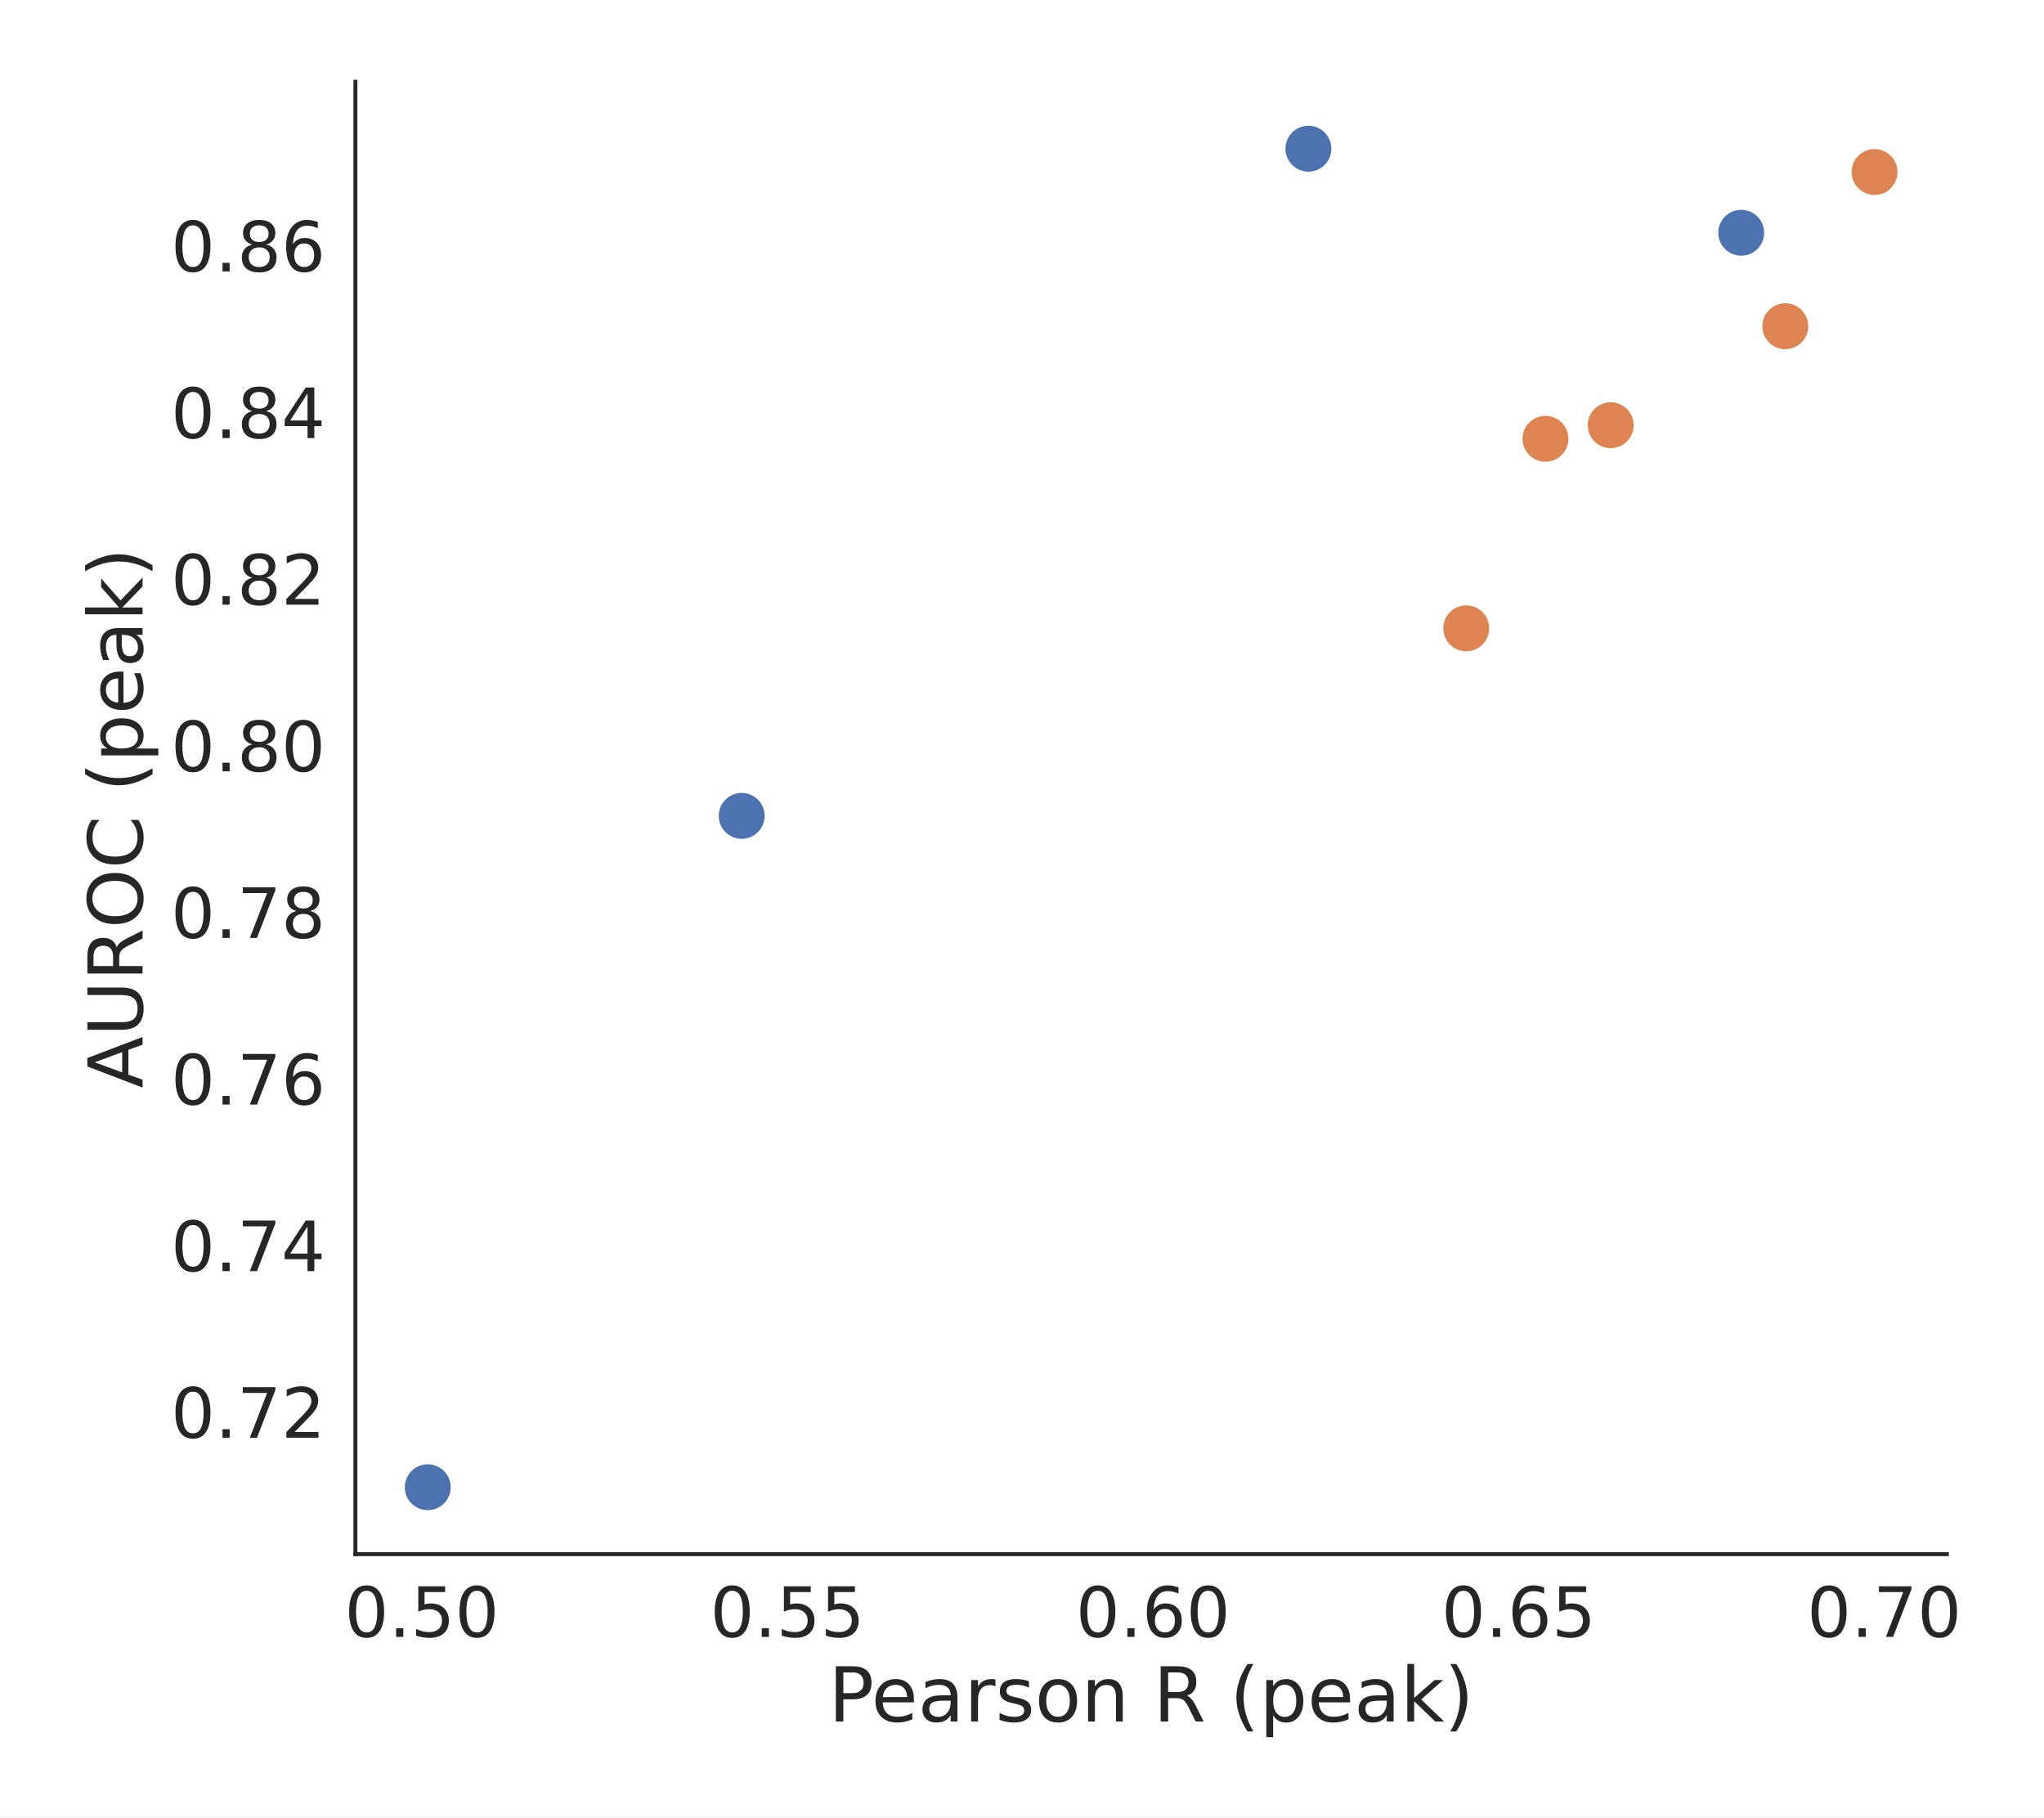
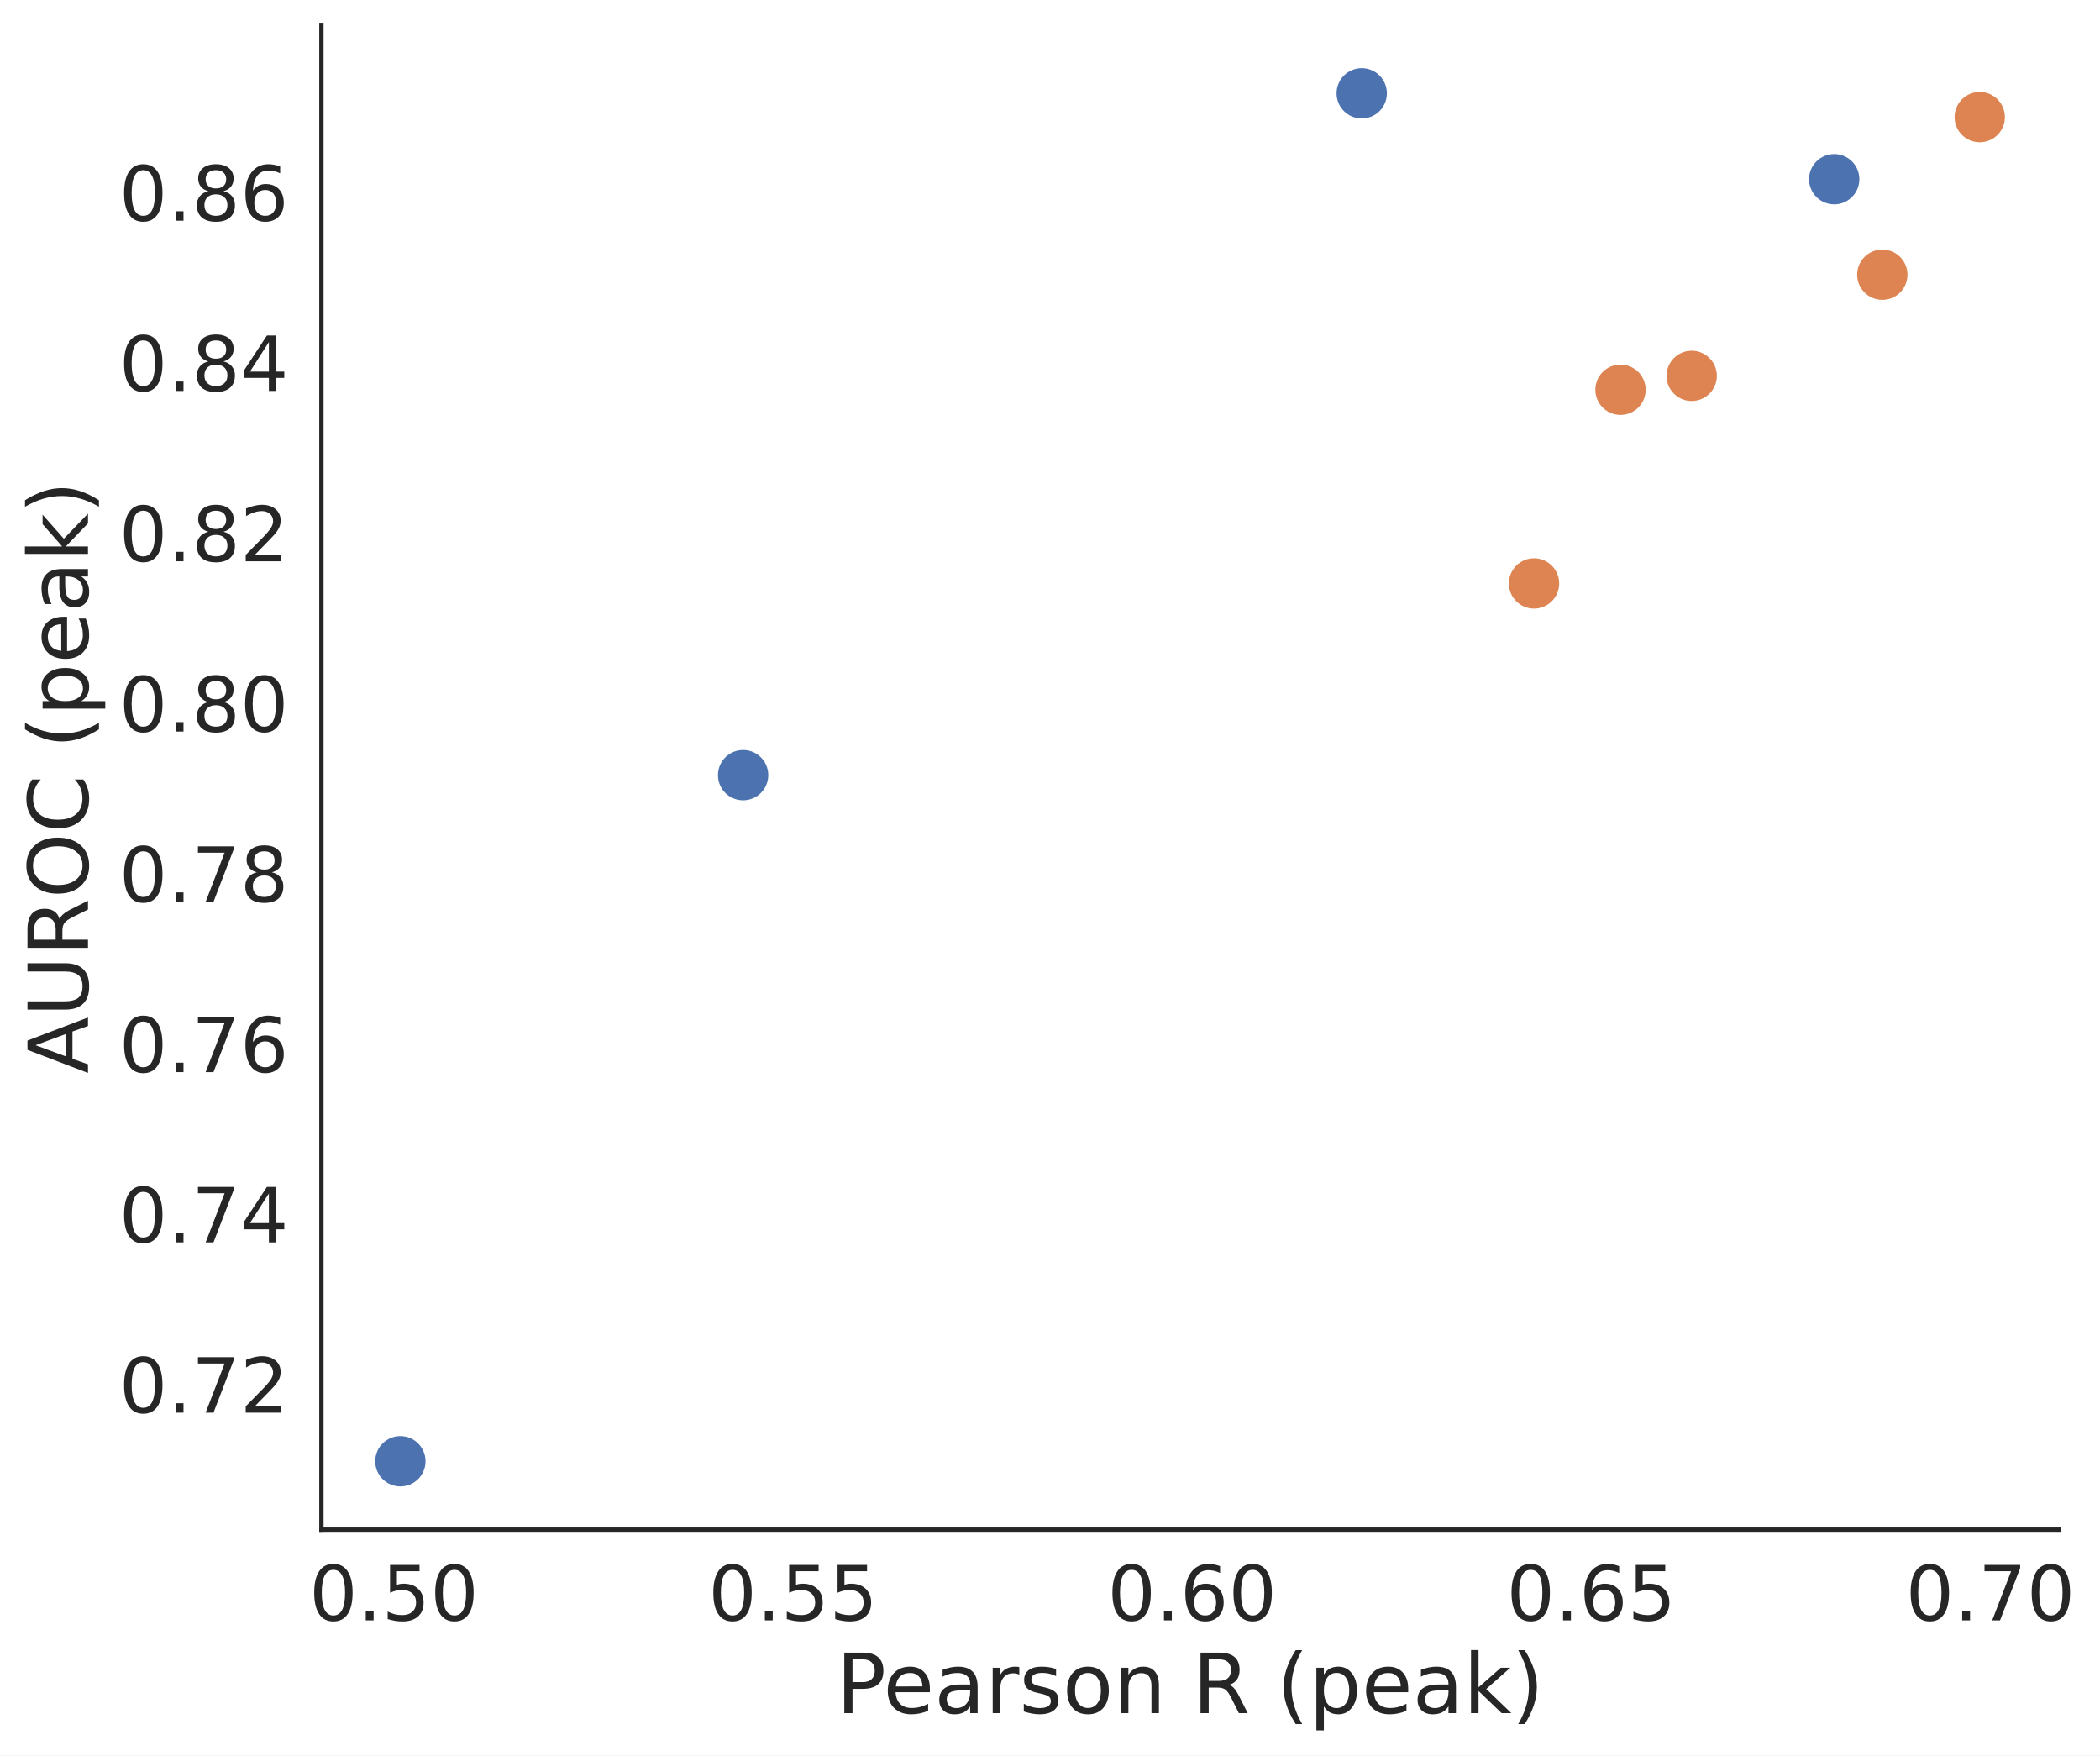
- <svg xmlns="http://www.w3.org/2000/svg" xmlns:xlink="http://www.w3.org/1999/xlink" width="648pt" height="576pt" viewBox="0 0 648 576" version="1.1">
+ <svg xmlns="http://www.w3.org/2000/svg" xmlns:xlink="http://www.w3.org/1999/xlink" width="607.049pt" height="507.299pt" viewBox="0 0 607.049 507.299" version="1.1">
  <defs>
    <style type="text/css">*{stroke-linejoin: round; stroke-linecap: butt}</style>
  </defs>
  <g id="figure_1">
    <g id="patch_1">
-       <path d="M 0 576  L 648 576  L 648 0  L 0 0  z " style="fill: #ffffff" />
+       <path d="M 0 507.299  L 607.049 507.299  L 607.049 0  L 0 0  z " style="fill: #ffffff" />
    </g>
    <g id="axes_1">
      <g id="patch_2">
-         <path d="M 112.67 492.58  L 617.21 492.58  L 617.21 25.92  L 112.67 25.92  z " style="fill: #ffffff" />
+         <path d="M 92.912 442.08  L 595.112 442.08  L 595.112 7.2  L 92.912 7.2  z " style="fill: #ffffff" />
      </g>
      <g id="matplotlib.axis_1">
        <g id="xtick_1">
          <g id="text_1">
-             <g style="fill: #262626" transform="translate(109.2392 518.7966)scale(0.22 -0.22)">
+             <g style="fill: #262626" transform="translate(89.38338 468.2966)scale(0.22 -0.22)">
              <defs>
                <path id="DejaVuSans-30" d="M 2034 4250  Q 1547 4250 1301 3770  Q 1056 3291 1056 2328  Q 1056 1369 1301 889  Q 1547 409 2034 409  Q 2525 409 2770 889  Q 3016 1369 3016 2328  Q 3016 3291 2770 3770  Q 2525 4250 2034 4250  z M 2034 4750  Q 2819 4750 3233 4129  Q 3647 3509 3647 2328  Q 3647 1150 3233 529  Q 2819 -91 2034 -91  Q 1250 -91 836 529  Q 422 1150 422 2328  Q 422 3509 836 4129  Q 1250 4750 2034 4750  z " transform="scale(0.015625)" />
                <path id="DejaVuSans-2e" d="M 684 794  L 1344 794  L 1344 0  L 684 0  L 684 794  z " transform="scale(0.015625)" />
                <path id="DejaVuSans-35" d="M 691 4666  L 3169 4666  L 3169 4134  L 1269 4134  L 1269 2991  Q 1406 3038 1543 3061  Q 1681 3084 1819 3084  Q 2600 3084 3056 2656  Q 3513 2228 3513 1497  Q 3513 744 3044 326  Q 2575 -91 1722 -91  Q 1428 -91 1123 -41  Q 819 9 494 109  L 494 744  Q 775 591 1075 516  Q 1375 441 1709 441  Q 2250 441 2565 725  Q 2881 1009 2881 1497  Q 2881 1984 2565 2268  Q 2250 2553 1709 2553  Q 1456 2553 1204 2497  Q 953 2441 691 2322  L 691 4666  z " transform="scale(0.015625)" />
              </defs>
              <use xlink:href="#DejaVuSans-30" />
              <use xlink:href="#DejaVuSans-2e" x="63.623" />
              <use xlink:href="#DejaVuSans-35" x="95.41" />
              <use xlink:href="#DejaVuSans-30" x="159.033" />
            </g>
          </g>
        </g>
        <g id="xtick_2">
          <g id="text_2">
-             <g style="fill: #262626" transform="translate(225.1471 518.7966)scale(0.22 -0.22)">
+             <g style="fill: #262626" transform="translate(204.7538 468.2966)scale(0.22 -0.22)">
              <use xlink:href="#DejaVuSans-30" />
              <use xlink:href="#DejaVuSans-2e" x="63.623" />
              <use xlink:href="#DejaVuSans-35" x="95.41" />
              <use xlink:href="#DejaVuSans-35" x="159.033" />
            </g>
          </g>
        </g>
        <g id="xtick_3">
          <g id="text_3">
-             <g style="fill: #262626" transform="translate(341.055 518.7966)scale(0.22 -0.22)">
+             <g style="fill: #262626" transform="translate(320.1242 468.2966)scale(0.22 -0.22)">
              <defs>
                <path id="DejaVuSans-36" d="M 2113 2584  Q 1688 2584 1439 2293  Q 1191 2003 1191 1497  Q 1191 994 1439 701  Q 1688 409 2113 409  Q 2538 409 2786 701  Q 3034 994 3034 1497  Q 3034 2003 2786 2293  Q 2538 2584 2113 2584  z M 3366 4563  L 3366 3988  Q 3128 4100 2886 4159  Q 2644 4219 2406 4219  Q 1781 4219 1451 3797  Q 1122 3375 1075 2522  Q 1259 2794 1537 2939  Q 1816 3084 2150 3084  Q 2853 3084 3261 2657  Q 3669 2231 3669 1497  Q 3669 778 3244 343  Q 2819 -91 2113 -91  Q 1303 -91 875 529  Q 447 1150 447 2328  Q 447 3434 972 4092  Q 1497 4750 2381 4750  Q 2619 4750 2861 4703  Q 3103 4656 3366 4563  z " transform="scale(0.015625)" />
              </defs>
              <use xlink:href="#DejaVuSans-30" />
              <use xlink:href="#DejaVuSans-2e" x="63.623" />
              <use xlink:href="#DejaVuSans-36" x="95.41" />
              <use xlink:href="#DejaVuSans-30" x="159.033" />
            </g>
          </g>
        </g>
        <g id="xtick_4">
          <g id="text_4">
-             <g style="fill: #262626" transform="translate(456.9629 518.7966)scale(0.22 -0.22)">
+             <g style="fill: #262626" transform="translate(435.4947 468.2966)scale(0.22 -0.22)">
              <use xlink:href="#DejaVuSans-30" />
              <use xlink:href="#DejaVuSans-2e" x="63.623" />
              <use xlink:href="#DejaVuSans-36" x="95.41" />
              <use xlink:href="#DejaVuSans-35" x="159.033" />
            </g>
          </g>
        </g>
        <g id="xtick_5">
          <g id="text_5">
-             <g style="fill: #262626" transform="translate(572.8708 518.7966)scale(0.22 -0.22)">
+             <g style="fill: #262626" transform="translate(550.8651 468.2966)scale(0.22 -0.22)">
              <defs>
                <path id="DejaVuSans-37" d="M 525 4666  L 3525 4666  L 3525 4397  L 1831 0  L 1172 0  L 2766 4134  L 525 4134  L 525 4666  z " transform="scale(0.015625)" />
              </defs>
              <use xlink:href="#DejaVuSans-30" />
              <use xlink:href="#DejaVuSans-2e" x="63.623" />
              <use xlink:href="#DejaVuSans-37" x="95.41" />
              <use xlink:href="#DejaVuSans-30" x="159.033" />
            </g>
          </g>
        </g>
        <g id="text_6">
-           <g style="fill: #262626" transform="translate(262.636 545.6081)scale(0.24 -0.24)">
+           <g style="fill: #262626" transform="translate(241.7081 495.1081)scale(0.24 -0.24)">
            <defs>
              <path id="DejaVuSans-50" d="M 1259 4147  L 1259 2394  L 2053 2394  Q 2494 2394 2734 2622  Q 2975 2850 2975 3272  Q 2975 3691 2734 3919  Q 2494 4147 2053 4147  L 1259 4147  z M 628 4666  L 2053 4666  Q 2838 4666 3239 4311  Q 3641 3956 3641 3272  Q 3641 2581 3239 2228  Q 2838 1875 2053 1875  L 1259 1875  L 1259 0  L 628 0  L 628 4666  z " transform="scale(0.015625)" />
              <path id="DejaVuSans-65" d="M 3597 1894  L 3597 1613  L 953 1613  Q 991 1019 1311 708  Q 1631 397 2203 397  Q 2534 397 2845 478  Q 3156 559 3463 722  L 3463 178  Q 3153 47 2828 -22  Q 2503 -91 2169 -91  Q 1331 -91 842 396  Q 353 884 353 1716  Q 353 2575 817 3079  Q 1281 3584 2069 3584  Q 2775 3584 3186 3129  Q 3597 2675 3597 1894  z M 3022 2063  Q 3016 2534 2758 2815  Q 2500 3097 2075 3097  Q 1594 3097 1305 2825  Q 1016 2553 972 2059  L 3022 2063  z " transform="scale(0.015625)" />
              <path id="DejaVuSans-61" d="M 2194 1759  Q 1497 1759 1228 1600  Q 959 1441 959 1056  Q 959 750 1161 570  Q 1363 391 1709 391  Q 2188 391 2477 730  Q 2766 1069 2766 1631  L 2766 1759  L 2194 1759  z M 3341 1997  L 3341 0  L 2766 0  L 2766 531  Q 2569 213 2275 61  Q 1981 -91 1556 -91  Q 1019 -91 701 211  Q 384 513 384 1019  Q 384 1609 779 1909  Q 1175 2209 1959 2209  L 2766 2209  L 2766 2266  Q 2766 2663 2505 2880  Q 2244 3097 1772 3097  Q 1472 3097 1187 3025  Q 903 2953 641 2809  L 641 3341  Q 956 3463 1253 3523  Q 1550 3584 1831 3584  Q 2591 3584 2966 3190  Q 3341 2797 3341 1997  z " transform="scale(0.015625)" />
              <path id="DejaVuSans-72" d="M 2631 2963  Q 2534 3019 2420 3045  Q 2306 3072 2169 3072  Q 1681 3072 1420 2755  Q 1159 2438 1159 1844  L 1159 0  L 581 0  L 581 3500  L 1159 3500  L 1159 2956  Q 1341 3275 1631 3429  Q 1922 3584 2338 3584  Q 2397 3584 2469 3576  Q 2541 3569 2628 3553  L 2631 2963  z " transform="scale(0.015625)" />
              <path id="DejaVuSans-73" d="M 2834 3397  L 2834 2853  Q 2591 2978 2328 3040  Q 2066 3103 1784 3103  Q 1356 3103 1142 2972  Q 928 2841 928 2578  Q 928 2378 1081 2264  Q 1234 2150 1697 2047  L 1894 2003  Q 2506 1872 2764 1633  Q 3022 1394 3022 966  Q 3022 478 2636 193  Q 2250 -91 1575 -91  Q 1294 -91 989 -36  Q 684 19 347 128  L 347 722  Q 666 556 975 473  Q 1284 391 1588 391  Q 1994 391 2212 530  Q 2431 669 2431 922  Q 2431 1156 2273 1281  Q 2116 1406 1581 1522  L 1381 1569  Q 847 1681 609 1914  Q 372 2147 372 2553  Q 372 3047 722 3315  Q 1072 3584 1716 3584  Q 2034 3584 2315 3537  Q 2597 3491 2834 3397  z " transform="scale(0.015625)" />
              <path id="DejaVuSans-6f" d="M 1959 3097  Q 1497 3097 1228 2736  Q 959 2375 959 1747  Q 959 1119 1226 758  Q 1494 397 1959 397  Q 2419 397 2687 759  Q 2956 1122 2956 1747  Q 2956 2369 2687 2733  Q 2419 3097 1959 3097  z M 1959 3584  Q 2709 3584 3137 3096  Q 3566 2609 3566 1747  Q 3566 888 3137 398  Q 2709 -91 1959 -91  Q 1206 -91 779 398  Q 353 888 353 1747  Q 353 2609 779 3096  Q 1206 3584 1959 3584  z " transform="scale(0.015625)" />
              <path id="DejaVuSans-6e" d="M 3513 2113  L 3513 0  L 2938 0  L 2938 2094  Q 2938 2591 2744 2837  Q 2550 3084 2163 3084  Q 1697 3084 1428 2787  Q 1159 2491 1159 1978  L 1159 0  L 581 0  L 581 3500  L 1159 3500  L 1159 2956  Q 1366 3272 1645 3428  Q 1925 3584 2291 3584  Q 2894 3584 3203 3211  Q 3513 2838 3513 2113  z " transform="scale(0.015625)" />
              <path id="DejaVuSans-20" transform="scale(0.015625)" />
              <path id="DejaVuSans-52" d="M 2841 2188  Q 3044 2119 3236 1894  Q 3428 1669 3622 1275  L 4263 0  L 3584 0  L 2988 1197  Q 2756 1666 2539 1819  Q 2322 1972 1947 1972  L 1259 1972  L 1259 0  L 628 0  L 628 4666  L 2053 4666  Q 2853 4666 3247 4331  Q 3641 3997 3641 3322  Q 3641 2881 3436 2590  Q 3231 2300 2841 2188  z M 1259 4147  L 1259 2491  L 2053 2491  Q 2509 2491 2742 2702  Q 2975 2913 2975 3322  Q 2975 3731 2742 3939  Q 2509 4147 2053 4147  L 1259 4147  z " transform="scale(0.015625)" />
              <path id="DejaVuSans-28" d="M 1984 4856  Q 1566 4138 1362 3434  Q 1159 2731 1159 2009  Q 1159 1288 1364 580  Q 1569 -128 1984 -844  L 1484 -844  Q 1016 -109 783 600  Q 550 1309 550 2009  Q 550 2706 781 3412  Q 1013 4119 1484 4856  L 1984 4856  z " transform="scale(0.015625)" />
              <path id="DejaVuSans-70" d="M 1159 525  L 1159 -1331  L 581 -1331  L 581 3500  L 1159 3500  L 1159 2969  Q 1341 3281 1617 3432  Q 1894 3584 2278 3584  Q 2916 3584 3314 3078  Q 3713 2572 3713 1747  Q 3713 922 3314 415  Q 2916 -91 2278 -91  Q 1894 -91 1617 61  Q 1341 213 1159 525  z M 3116 1747  Q 3116 2381 2855 2742  Q 2594 3103 2138 3103  Q 1681 3103 1420 2742  Q 1159 2381 1159 1747  Q 1159 1113 1420 752  Q 1681 391 2138 391  Q 2594 391 2855 752  Q 3116 1113 3116 1747  z " transform="scale(0.015625)" />
              <path id="DejaVuSans-6b" d="M 581 4863  L 1159 4863  L 1159 1991  L 2875 3500  L 3609 3500  L 1753 1863  L 3688 0  L 2938 0  L 1159 1709  L 1159 0  L 581 0  L 581 4863  z " transform="scale(0.015625)" />
              <path id="DejaVuSans-29" d="M 513 4856  L 1013 4856  Q 1481 4119 1714 3412  Q 1947 2706 1947 2009  Q 1947 1309 1714 600  Q 1481 -109 1013 -844  L 513 -844  Q 928 -128 1133 580  Q 1338 1288 1338 2009  Q 1338 2731 1133 3434  Q 928 4138 513 4856  z " transform="scale(0.015625)" />
            </defs>
            <use xlink:href="#DejaVuSans-50" />
            <use xlink:href="#DejaVuSans-65" x="56.678" />
            <use xlink:href="#DejaVuSans-61" x="118.201" />
            <use xlink:href="#DejaVuSans-72" x="179.48" />
            <use xlink:href="#DejaVuSans-73" x="220.594" />
            <use xlink:href="#DejaVuSans-6f" x="272.693" />
            <use xlink:href="#DejaVuSans-6e" x="333.875" />
            <use xlink:href="#DejaVuSans-20" x="397.254" />
            <use xlink:href="#DejaVuSans-52" x="429.041" />
            <use xlink:href="#DejaVuSans-20" x="498.523" />
            <use xlink:href="#DejaVuSans-28" x="530.311" />
            <use xlink:href="#DejaVuSans-70" x="569.324" />
            <use xlink:href="#DejaVuSans-65" x="632.801" />
            <use xlink:href="#DejaVuSans-61" x="694.324" />
            <use xlink:href="#DejaVuSans-6b" x="755.604" />
            <use xlink:href="#DejaVuSans-29" x="813.514" />
          </g>
        </g>
      </g>
      <g id="matplotlib.axis_2">
        <g id="ytick_1">
          <g id="text_7">
-             <g style="fill: #262626" transform="translate(54.18563 455.6905)scale(0.22 -0.22)">
+             <g style="fill: #262626" transform="translate(34.4275 408.2719)scale(0.22 -0.22)">
              <defs>
                <path id="DejaVuSans-32" d="M 1228 531  L 3431 531  L 3431 0  L 469 0  L 469 531  Q 828 903 1448 1529  Q 2069 2156 2228 2338  Q 2531 2678 2651 2914  Q 2772 3150 2772 3378  Q 2772 3750 2511 3984  Q 2250 4219 1831 4219  Q 1534 4219 1204 4116  Q 875 4013 500 3803  L 500 4441  Q 881 4594 1212 4672  Q 1544 4750 1819 4750  Q 2544 4750 2975 4387  Q 3406 4025 3406 3419  Q 3406 3131 3298 2873  Q 3191 2616 2906 2266  Q 2828 2175 2409 1742  Q 1991 1309 1228 531  z " transform="scale(0.015625)" />
              </defs>
              <use xlink:href="#DejaVuSans-30" />
              <use xlink:href="#DejaVuSans-2e" x="63.623" />
              <use xlink:href="#DejaVuSans-37" x="95.41" />
              <use xlink:href="#DejaVuSans-32" x="159.033" />
            </g>
          </g>
        </g>
        <g id="ytick_2">
          <g id="text_8">
-             <g style="fill: #262626" transform="translate(54.18563 402.8822)scale(0.22 -0.22)">
+             <g style="fill: #262626" transform="translate(34.4275 359.0599)scale(0.22 -0.22)">
              <defs>
                <path id="DejaVuSans-34" d="M 2419 4116  L 825 1625  L 2419 1625  L 2419 4116  z M 2253 4666  L 3047 4666  L 3047 1625  L 3713 1625  L 3713 1100  L 3047 1100  L 3047 0  L 2419 0  L 2419 1100  L 313 1100  L 313 1709  L 2253 4666  z " transform="scale(0.015625)" />
              </defs>
              <use xlink:href="#DejaVuSans-30" />
              <use xlink:href="#DejaVuSans-2e" x="63.623" />
              <use xlink:href="#DejaVuSans-37" x="95.41" />
              <use xlink:href="#DejaVuSans-34" x="159.033" />
            </g>
          </g>
        </g>
        <g id="ytick_3">
          <g id="text_9">
-             <g style="fill: #262626" transform="translate(54.18563 350.0739)scale(0.22 -0.22)">
+             <g style="fill: #262626" transform="translate(34.4275 309.8479)scale(0.22 -0.22)">
              <use xlink:href="#DejaVuSans-30" />
              <use xlink:href="#DejaVuSans-2e" x="63.623" />
              <use xlink:href="#DejaVuSans-37" x="95.41" />
              <use xlink:href="#DejaVuSans-36" x="159.033" />
            </g>
          </g>
        </g>
        <g id="ytick_4">
          <g id="text_10">
-             <g style="fill: #262626" transform="translate(54.18563 297.2656)scale(0.22 -0.22)">
+             <g style="fill: #262626" transform="translate(34.4275 260.6359)scale(0.22 -0.22)">
              <defs>
                <path id="DejaVuSans-38" d="M 2034 2216  Q 1584 2216 1326 1975  Q 1069 1734 1069 1313  Q 1069 891 1326 650  Q 1584 409 2034 409  Q 2484 409 2743 651  Q 3003 894 3003 1313  Q 3003 1734 2745 1975  Q 2488 2216 2034 2216  z M 1403 2484  Q 997 2584 770 2862  Q 544 3141 544 3541  Q 544 4100 942 4425  Q 1341 4750 2034 4750  Q 2731 4750 3128 4425  Q 3525 4100 3525 3541  Q 3525 3141 3298 2862  Q 3072 2584 2669 2484  Q 3125 2378 3379 2068  Q 3634 1759 3634 1313  Q 3634 634 3220 271  Q 2806 -91 2034 -91  Q 1263 -91 848 271  Q 434 634 434 1313  Q 434 1759 690 2068  Q 947 2378 1403 2484  z M 1172 3481  Q 1172 3119 1398 2916  Q 1625 2713 2034 2713  Q 2441 2713 2670 2916  Q 2900 3119 2900 3481  Q 2900 3844 2670 4047  Q 2441 4250 2034 4250  Q 1625 4250 1398 4047  Q 1172 3844 1172 3481  z " transform="scale(0.015625)" />
              </defs>
              <use xlink:href="#DejaVuSans-30" />
              <use xlink:href="#DejaVuSans-2e" x="63.623" />
              <use xlink:href="#DejaVuSans-37" x="95.41" />
              <use xlink:href="#DejaVuSans-38" x="159.033" />
            </g>
          </g>
        </g>
        <g id="ytick_5">
          <g id="text_11">
-             <g style="fill: #262626" transform="translate(54.18563 244.4573)scale(0.22 -0.22)">
+             <g style="fill: #262626" transform="translate(34.4275 211.4239)scale(0.22 -0.22)">
              <use xlink:href="#DejaVuSans-30" />
              <use xlink:href="#DejaVuSans-2e" x="63.623" />
              <use xlink:href="#DejaVuSans-38" x="95.41" />
              <use xlink:href="#DejaVuSans-30" x="159.033" />
            </g>
          </g>
        </g>
        <g id="ytick_6">
          <g id="text_12">
-             <g style="fill: #262626" transform="translate(54.18563 191.6489)scale(0.22 -0.22)">
+             <g style="fill: #262626" transform="translate(34.4275 162.2118)scale(0.22 -0.22)">
              <use xlink:href="#DejaVuSans-30" />
              <use xlink:href="#DejaVuSans-2e" x="63.623" />
              <use xlink:href="#DejaVuSans-38" x="95.41" />
              <use xlink:href="#DejaVuSans-32" x="159.033" />
            </g>
          </g>
        </g>
        <g id="ytick_7">
          <g id="text_13">
-             <g style="fill: #262626" transform="translate(54.18563 138.8406)scale(0.22 -0.22)">
+             <g style="fill: #262626" transform="translate(34.4275 112.9998)scale(0.22 -0.22)">
              <use xlink:href="#DejaVuSans-30" />
              <use xlink:href="#DejaVuSans-2e" x="63.623" />
              <use xlink:href="#DejaVuSans-38" x="95.41" />
              <use xlink:href="#DejaVuSans-34" x="159.033" />
            </g>
          </g>
        </g>
        <g id="ytick_8">
          <g id="text_14">
-             <g style="fill: #262626" transform="translate(54.18563 86.03231)scale(0.22 -0.22)">
+             <g style="fill: #262626" transform="translate(34.4275 63.78781)scale(0.22 -0.22)">
              <use xlink:href="#DejaVuSans-30" />
              <use xlink:href="#DejaVuSans-2e" x="63.623" />
              <use xlink:href="#DejaVuSans-38" x="95.41" />
              <use xlink:href="#DejaVuSans-36" x="159.033" />
            </g>
          </g>
        </g>
        <g id="text_15">
-           <g style="fill: #262626" transform="translate(45.19438 344.8869)rotate(-90)scale(0.24 -0.24)">
+           <g style="fill: #262626" transform="translate(25.43625 310.2769)rotate(-90)scale(0.24 -0.24)">
            <defs>
              <path id="DejaVuSans-41" d="M 2188 4044  L 1331 1722  L 3047 1722  L 2188 4044  z M 1831 4666  L 2547 4666  L 4325 0  L 3669 0  L 3244 1197  L 1141 1197  L 716 0  L 50 0  L 1831 4666  z " transform="scale(0.015625)" />
              <path id="DejaVuSans-55" d="M 556 4666  L 1191 4666  L 1191 1831  Q 1191 1081 1462 751  Q 1734 422 2344 422  Q 2950 422 3222 751  Q 3494 1081 3494 1831  L 3494 4666  L 4128 4666  L 4128 1753  Q 4128 841 3676 375  Q 3225 -91 2344 -91  Q 1459 -91 1007 375  Q 556 841 556 1753  L 556 4666  z " transform="scale(0.015625)" />
              <path id="DejaVuSans-4f" d="M 2522 4238  Q 1834 4238 1429 3725  Q 1025 3213 1025 2328  Q 1025 1447 1429 934  Q 1834 422 2522 422  Q 3209 422 3611 934  Q 4013 1447 4013 2328  Q 4013 3213 3611 3725  Q 3209 4238 2522 4238  z M 2522 4750  Q 3503 4750 4090 4092  Q 4678 3434 4678 2328  Q 4678 1225 4090 567  Q 3503 -91 2522 -91  Q 1538 -91 948 565  Q 359 1222 359 2328  Q 359 3434 948 4092  Q 1538 4750 2522 4750  z " transform="scale(0.015625)" />
              <path id="DejaVuSans-43" d="M 4122 4306  L 4122 3641  Q 3803 3938 3442 4084  Q 3081 4231 2675 4231  Q 1875 4231 1450 3742  Q 1025 3253 1025 2328  Q 1025 1406 1450 917  Q 1875 428 2675 428  Q 3081 428 3442 575  Q 3803 722 4122 1019  L 4122 359  Q 3791 134 3420 21  Q 3050 -91 2638 -91  Q 1578 -91 968 557  Q 359 1206 359 2328  Q 359 3453 968 4101  Q 1578 4750 2638 4750  Q 3056 4750 3426 4639  Q 3797 4528 4122 4306  z " transform="scale(0.015625)" />
            </defs>
            <use xlink:href="#DejaVuSans-41" />
            <use xlink:href="#DejaVuSans-55" x="68.408" />
            <use xlink:href="#DejaVuSans-52" x="141.602" />
            <use xlink:href="#DejaVuSans-4f" x="211.084" />
            <use xlink:href="#DejaVuSans-43" x="289.795" />
            <use xlink:href="#DejaVuSans-20" x="359.619" />
            <use xlink:href="#DejaVuSans-28" x="391.406" />
            <use xlink:href="#DejaVuSans-70" x="430.42" />
            <use xlink:href="#DejaVuSans-65" x="493.896" />
            <use xlink:href="#DejaVuSans-61" x="555.42" />
            <use xlink:href="#DejaVuSans-6b" x="616.699" />
            <use xlink:href="#DejaVuSans-29" x="674.609" />
          </g>
        </g>
      </g>
      <g id="PathCollection_1">
        <defs>
-           <path id="C0_0_10abf35e18" d="M 0 7.906  C 2.097 7.906 4.108 7.073 5.59 5.59  C 7.073 4.108 7.906 2.097 7.906 -0  C 7.906 -2.097 7.073 -4.108 5.59 -5.59  C 4.108 -7.073 2.097 -7.906 0 -7.906  C -2.097 -7.906 -4.108 -7.073 -5.59 -5.59  C -7.073 -4.108 -7.906 -2.097 -7.906 0  C -7.906 2.097 -7.073 4.108 -5.59 5.59  C -4.108 7.073 -2.097 7.906 0 7.906  z " />
+           <path id="C0_0_c80822b720" d="M 0 7.906  C 2.097 7.906 4.108 7.073 5.59 5.59  C 7.073 4.108 7.906 2.097 7.906 -0  C 7.906 -2.097 7.073 -4.108 5.59 -5.59  C 4.108 -7.073 2.097 -7.906 0 -7.906  C -2.097 -7.906 -4.108 -7.073 -5.59 -5.59  C -7.073 -4.108 -7.906 -2.097 -7.906 0  C -7.906 2.097 -7.073 4.108 -5.59 5.59  C -4.108 7.073 -2.097 7.906 0 7.906  z " />
        </defs>
-         <g clip-path="url(#p3025d26ebc)">
-           <use xlink:href="#C0_0_10abf35e18" x="414.799" y="47.132" style="fill: #4c72b0; stroke: #ffffff; stroke-width: 1.265" />
-         </g>
-         <g clip-path="url(#p3025d26ebc)">
-           <use xlink:href="#C0_0_10abf35e18" x="235.139" y="258.587" style="fill: #4c72b0; stroke: #ffffff; stroke-width: 1.265" />
-         </g>
-         <g clip-path="url(#p3025d26ebc)">
-           <use xlink:href="#C0_0_10abf35e18" x="552.012" y="73.772" style="fill: #4c72b0; stroke: #ffffff; stroke-width: 1.265" />
-         </g>
-         <g clip-path="url(#p3025d26ebc)">
-           <use xlink:href="#C0_0_10abf35e18" x="135.604" y="471.368" style="fill: #4c72b0; stroke: #ffffff; stroke-width: 1.265" />
-         </g>
-         <g clip-path="url(#p3025d26ebc)">
-           <use xlink:href="#C0_0_10abf35e18" x="510.625" y="134.768" style="fill: #dd8452; stroke: #ffffff; stroke-width: 1.265" />
-         </g>
-         <g clip-path="url(#p3025d26ebc)">
-           <use xlink:href="#C0_0_10abf35e18" x="489.948" y="139.076" style="fill: #dd8452; stroke: #ffffff; stroke-width: 1.265" />
-         </g>
-         <g clip-path="url(#p3025d26ebc)">
-           <use xlink:href="#C0_0_10abf35e18" x="464.834" y="199.138" style="fill: #dd8452; stroke: #ffffff; stroke-width: 1.265" />
-         </g>
-         <g clip-path="url(#p3025d26ebc)">
-           <use xlink:href="#C0_0_10abf35e18" x="594.276" y="54.518" style="fill: #dd8452; stroke: #ffffff; stroke-width: 1.265" />
-         </g>
-         <g clip-path="url(#p3025d26ebc)">
-           <use xlink:href="#C0_0_10abf35e18" x="565.984" y="103.394" style="fill: #dd8452; stroke: #ffffff; stroke-width: 1.265" />
+         <g clip-path="url(#p06c383e964)">
+           <use xlink:href="#C0_0_c80822b720" x="393.64" y="26.967" style="fill: #4c72b0; stroke: #ffffff; stroke-width: 1.265" />
+         </g>
+         <g clip-path="url(#p06c383e964)">
+           <use xlink:href="#C0_0_c80822b720" x="214.813" y="224.022" style="fill: #4c72b0; stroke: #ffffff; stroke-width: 1.265" />
+         </g>
+         <g clip-path="url(#p06c383e964)">
+           <use xlink:href="#C0_0_c80822b720" x="530.216" y="51.793" style="fill: #4c72b0; stroke: #ffffff; stroke-width: 1.265" />
+         </g>
+         <g clip-path="url(#p06c383e964)">
+           <use xlink:href="#C0_0_c80822b720" x="115.739" y="422.313" style="fill: #4c72b0; stroke: #ffffff; stroke-width: 1.265" />
+         </g>
+         <g clip-path="url(#p06c383e964)">
+           <use xlink:href="#C0_0_c80822b720" x="489.022" y="108.635" style="fill: #dd8452; stroke: #ffffff; stroke-width: 1.265" />
+         </g>
+         <g clip-path="url(#p06c383e964)">
+           <use xlink:href="#C0_0_c80822b720" x="468.441" y="112.65" style="fill: #dd8452; stroke: #ffffff; stroke-width: 1.265" />
+         </g>
+         <g clip-path="url(#p06c383e964)">
+           <use xlink:href="#C0_0_c80822b720" x="443.443" y="168.622" style="fill: #dd8452; stroke: #ffffff; stroke-width: 1.265" />
+         </g>
+         <g clip-path="url(#p06c383e964)">
+           <use xlink:href="#C0_0_c80822b720" x="572.285" y="33.85" style="fill: #dd8452; stroke: #ffffff; stroke-width: 1.265" />
+         </g>
+         <g clip-path="url(#p06c383e964)">
+           <use xlink:href="#C0_0_c80822b720" x="544.123" y="79.398" style="fill: #dd8452; stroke: #ffffff; stroke-width: 1.265" />
        </g>
      </g>
      <g id="PathCollection_2" />
      <g id="PathCollection_3" />
      <g id="patch_3">
-         <path d="M 112.67 492.58  L 112.67 25.92  " style="fill: none; stroke: #262626; stroke-width: 1.25; stroke-linejoin: miter; stroke-linecap: square" />
+         <path d="M 92.912 442.08  L 92.912 7.2  " style="fill: none; stroke: #262626; stroke-width: 1.25; stroke-linejoin: miter; stroke-linecap: square" />
      </g>
      <g id="patch_4">
-         <path d="M 112.67 492.58  L 617.21 492.58  " style="fill: none; stroke: #262626; stroke-width: 1.25; stroke-linejoin: miter; stroke-linecap: square" />
+         <path d="M 92.912 442.08  L 595.112 442.08  " style="fill: none; stroke: #262626; stroke-width: 1.25; stroke-linejoin: miter; stroke-linecap: square" />
      </g>
    </g>
  </g>
  <defs>
-     <clipPath id="p3025d26ebc">
-       <rect x="112.67" y="25.92" width="504.54" height="466.66" />
+     <clipPath id="p06c383e964">
+       <rect x="92.912" y="7.2" width="502.2" height="434.88" />
    </clipPath>
  </defs>
</svg>
